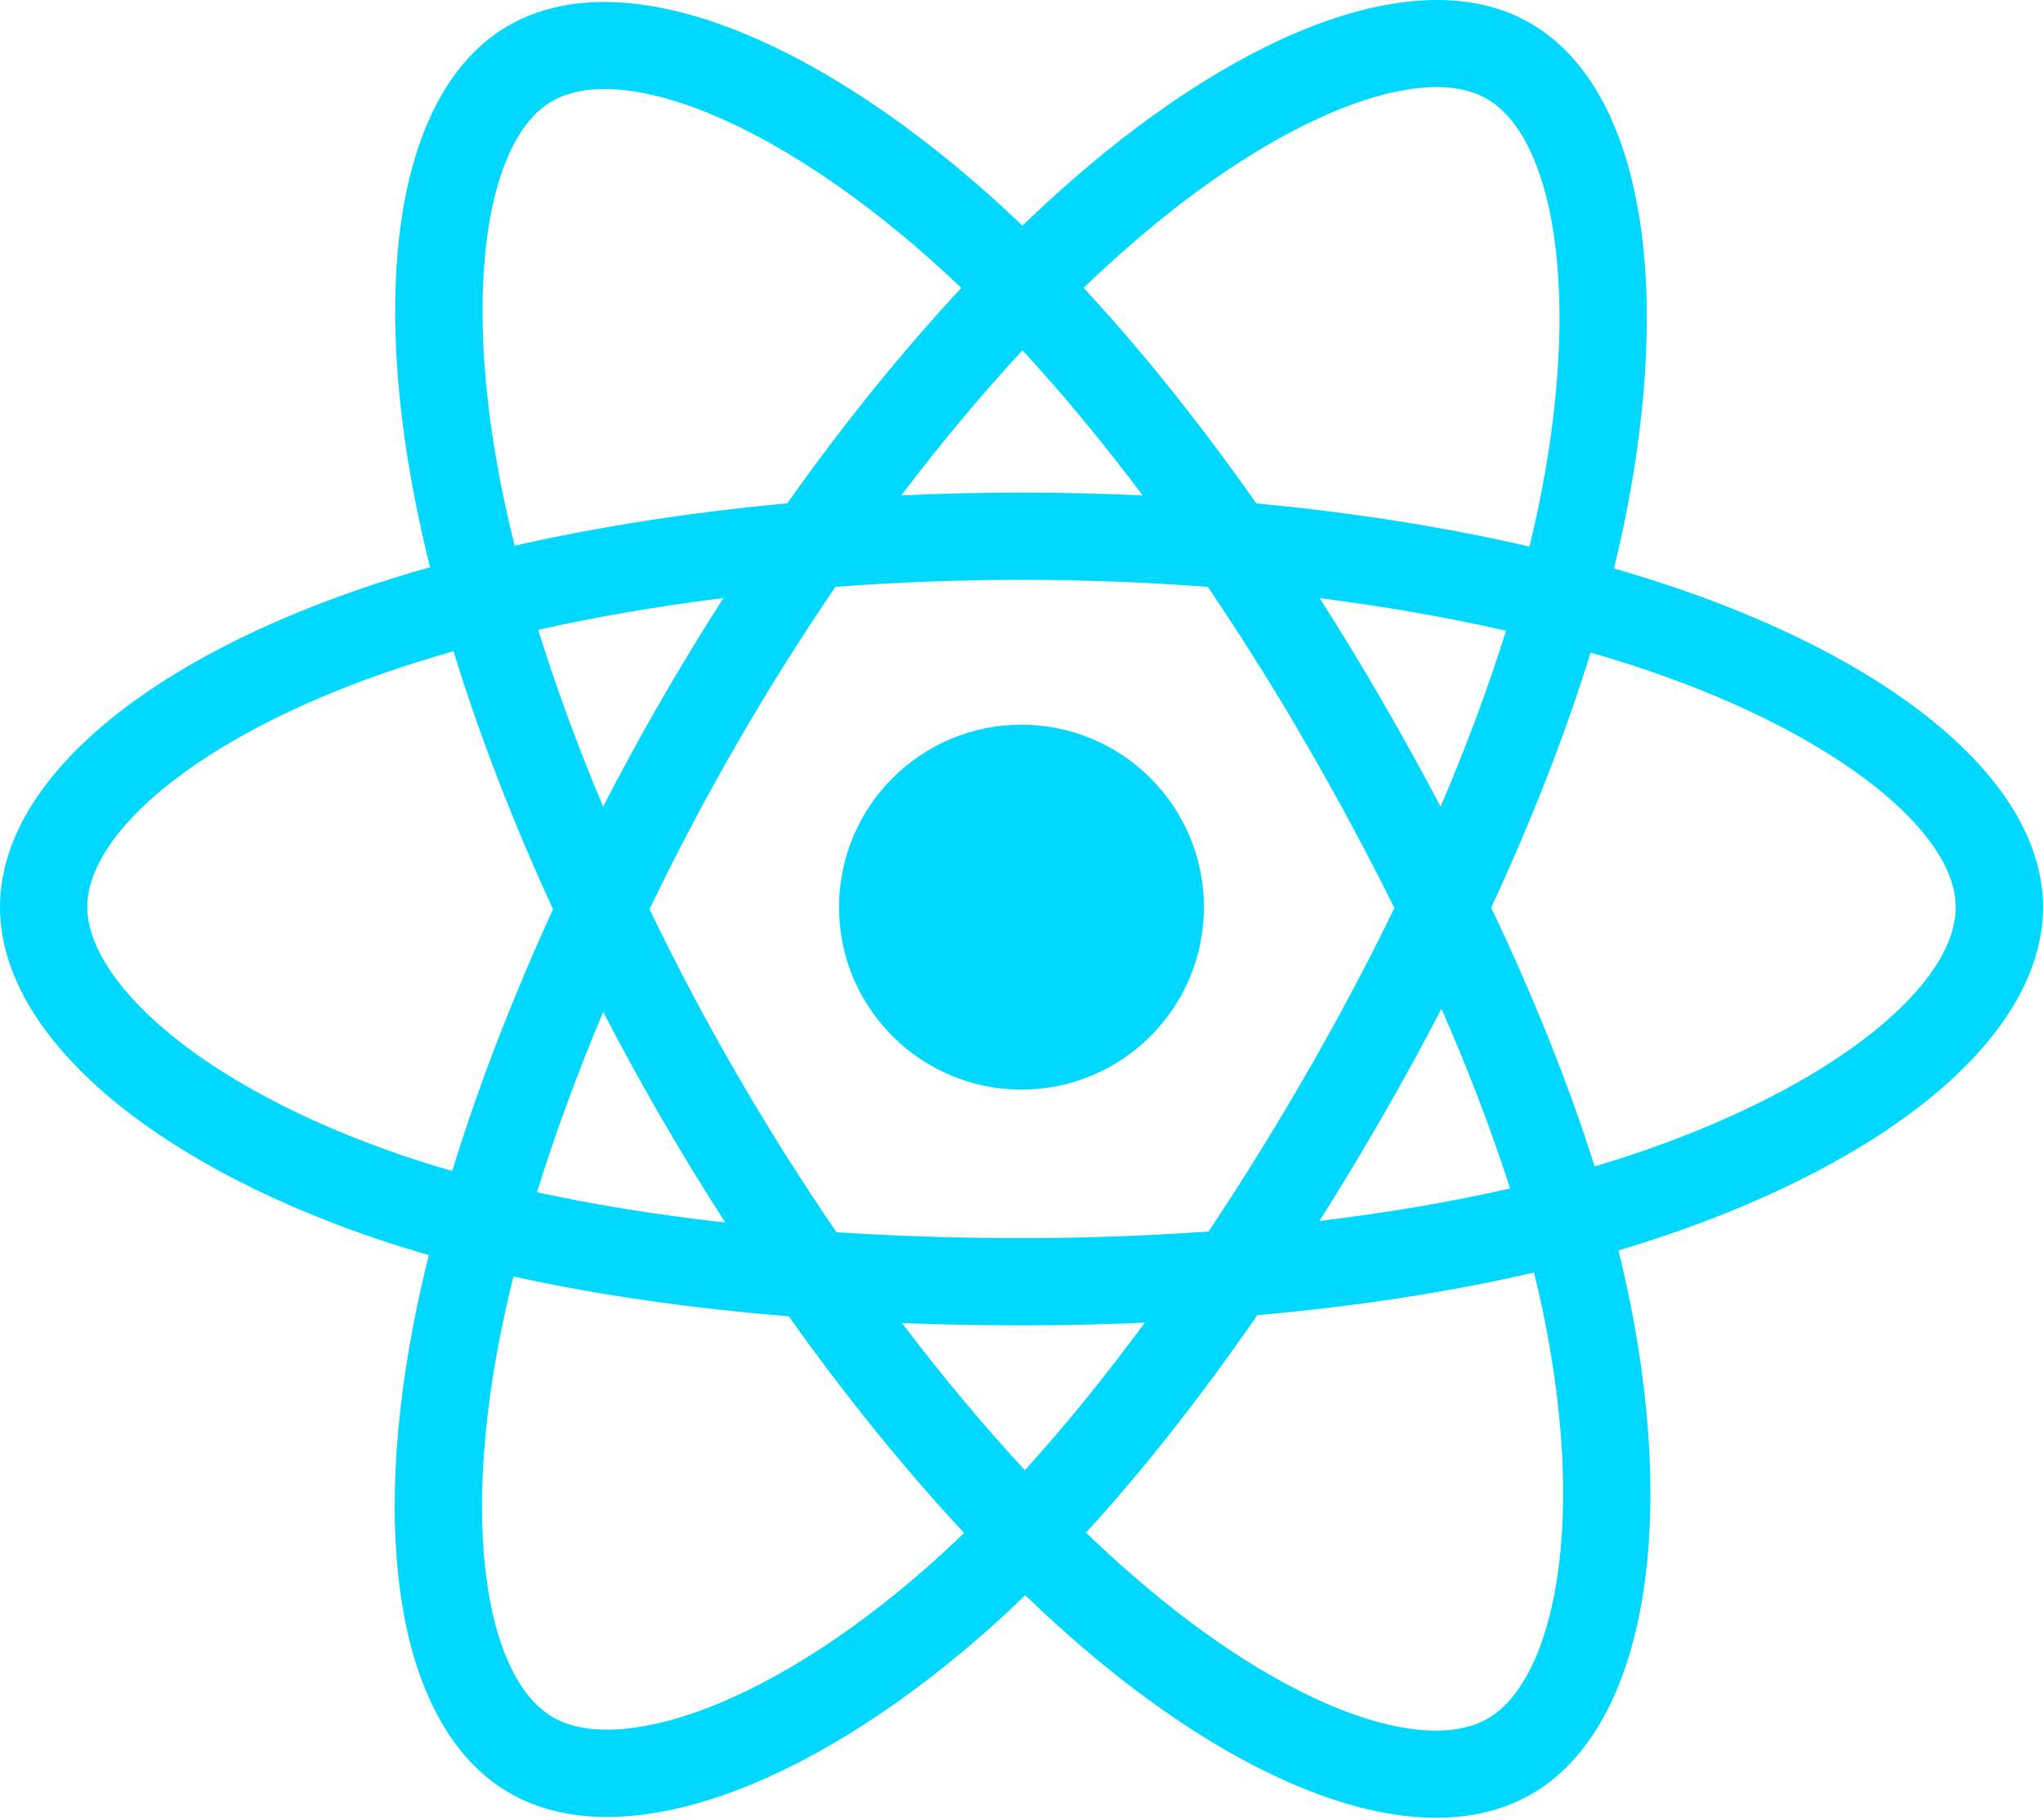
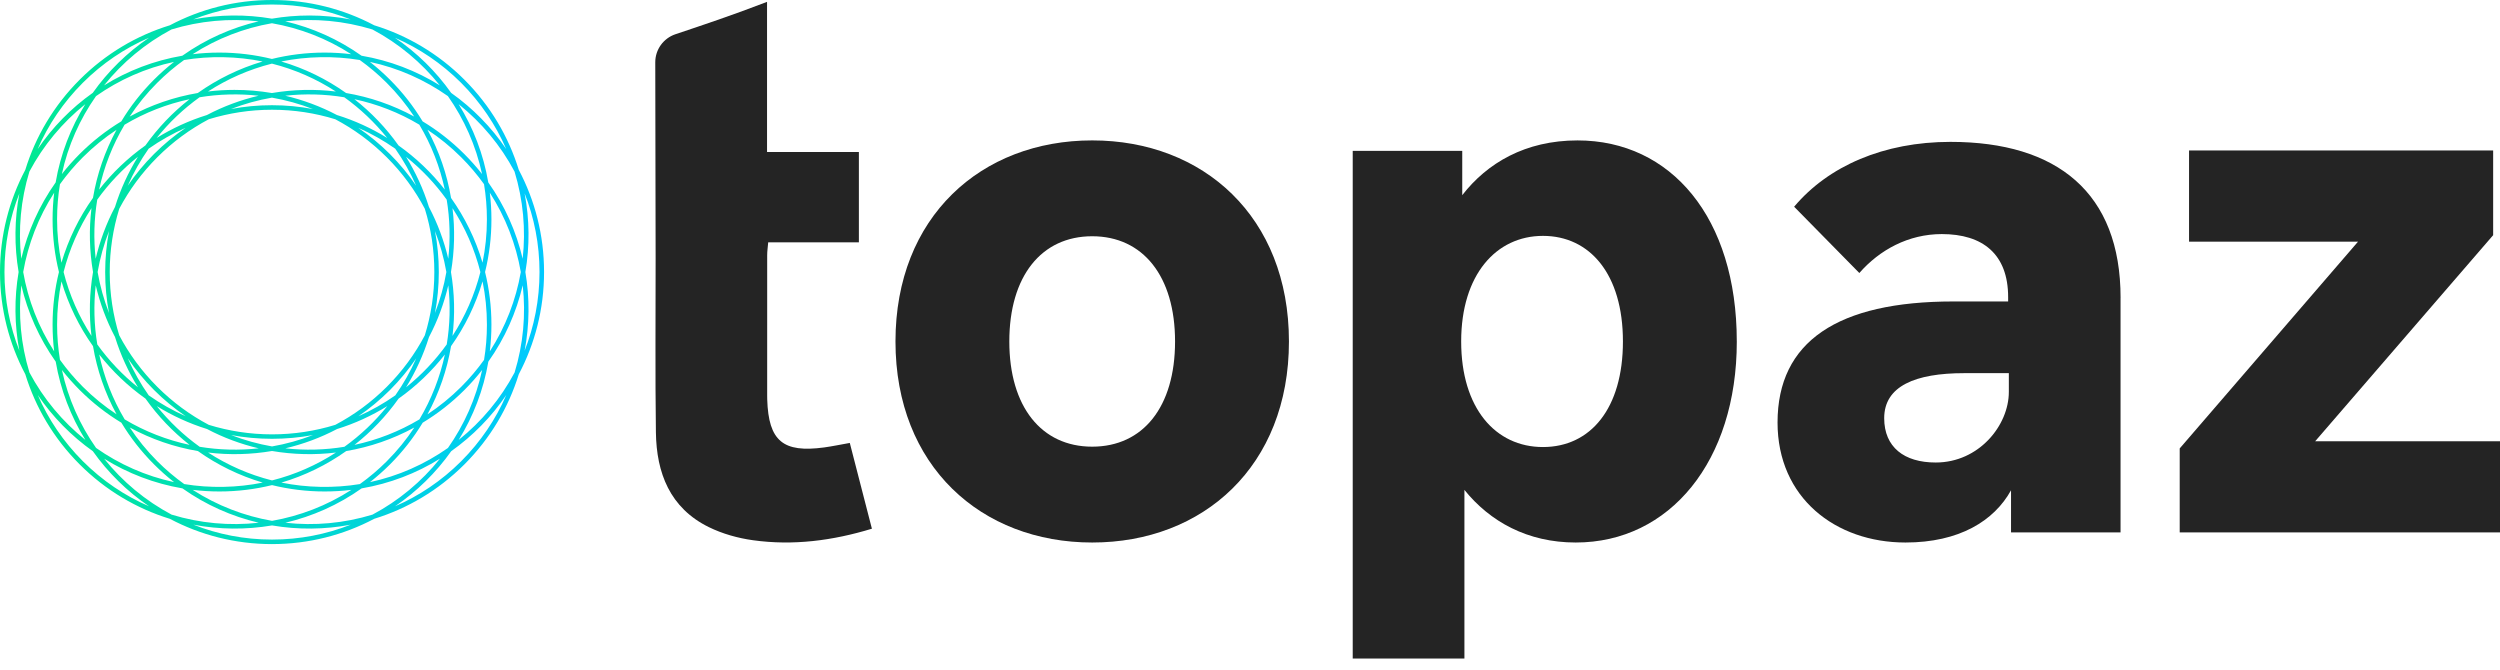
- <svg xmlns="http://www.w3.org/2000/svg" aria-hidden="true" role="img" class="iconify iconify--logos" width="35.93" height="32" preserveAspectRatio="xMidYMid meet" viewBox="0 0 256 228">
-   <path fill="#00D8FF" d="M210.483 73.824a171.49 171.49 0 0 0-8.24-2.597c.465-1.9.893-3.777 1.273-5.621c6.238-30.281 2.16-54.676-11.769-62.708c-13.355-7.7-35.196.329-57.254 19.526a171.23 171.23 0 0 0-6.375 5.848a155.866 155.866 0 0 0-4.241-3.917C100.759 3.829 77.587-4.822 63.673 3.233C50.33 10.957 46.379 33.89 51.995 62.588a170.974 170.974 0 0 0 1.892 8.48c-3.28.932-6.445 1.924-9.474 2.98C17.309 83.498 0 98.307 0 113.668c0 15.865 18.582 31.778 46.812 41.427a145.52 145.52 0 0 0 6.921 2.165a167.467 167.467 0 0 0-2.01 9.138c-5.354 28.2-1.173 50.591 12.134 58.266c13.744 7.926 36.812-.22 59.273-19.855a145.567 145.567 0 0 0 5.342-4.923a168.064 168.064 0 0 0 6.92 6.314c21.758 18.722 43.246 26.282 56.54 18.586c13.731-7.949 18.194-32.003 12.4-61.268a145.016 145.016 0 0 0-1.535-6.842c1.62-.48 3.21-.974 4.76-1.488c29.348-9.723 48.443-25.443 48.443-41.52c0-15.417-17.868-30.326-45.517-39.844Zm-6.365 70.984c-1.4.463-2.836.91-4.3 1.345c-3.24-10.257-7.612-21.163-12.963-32.432c5.106-11 9.31-21.767 12.459-31.957c2.619.758 5.16 1.557 7.61 2.4c23.69 8.156 38.14 20.213 38.14 29.504c0 9.896-15.606 22.743-40.946 31.14Zm-10.514 20.834c2.562 12.94 2.927 24.64 1.23 33.787c-1.524 8.219-4.59 13.698-8.382 15.893c-8.067 4.67-25.32-1.4-43.927-17.412a156.726 156.726 0 0 1-6.437-5.87c7.214-7.889 14.423-17.06 21.459-27.246c12.376-1.098 24.068-2.894 34.671-5.345a134.17 134.17 0 0 1 1.386 6.193ZM87.276 214.515c-7.882 2.783-14.16 2.863-17.955.675c-8.075-4.657-11.432-22.636-6.853-46.752a156.923 156.923 0 0 1 1.869-8.499c10.486 2.32 22.093 3.988 34.498 4.994c7.084 9.967 14.501 19.128 21.976 27.15a134.668 134.668 0 0 1-4.877 4.492c-9.933 8.682-19.886 14.842-28.658 17.94ZM50.35 144.747c-12.483-4.267-22.792-9.812-29.858-15.863c-6.35-5.437-9.555-10.836-9.555-15.216c0-9.322 13.897-21.212 37.076-29.293c2.813-.98 5.757-1.905 8.812-2.773c3.204 10.42 7.406 21.315 12.477 32.332c-5.137 11.18-9.399 22.249-12.634 32.792a134.718 134.718 0 0 1-6.318-1.979Zm12.378-84.26c-4.811-24.587-1.616-43.134 6.425-47.789c8.564-4.958 27.502 2.111 47.463 19.835a144.318 144.318 0 0 1 3.841 3.545c-7.438 7.987-14.787 17.08-21.808 26.988c-12.04 1.116-23.565 2.908-34.161 5.309a160.342 160.342 0 0 1-1.76-7.887Zm110.427 27.268a347.8 347.8 0 0 0-7.785-12.803c8.168 1.033 15.994 2.404 23.343 4.08c-2.206 7.072-4.956 14.465-8.193 22.045a381.151 381.151 0 0 0-7.365-13.322Zm-45.032-43.861c5.044 5.465 10.096 11.566 15.065 18.186a322.04 322.04 0 0 0-30.257-.006c4.974-6.559 10.069-12.652 15.192-18.18ZM82.802 87.83a323.167 323.167 0 0 0-7.227 13.238c-3.184-7.553-5.909-14.98-8.134-22.152c7.304-1.634 15.093-2.97 23.209-3.984a321.524 321.524 0 0 0-7.848 12.897Zm8.081 65.352c-8.385-.936-16.291-2.203-23.593-3.793c2.26-7.3 5.045-14.885 8.298-22.6a321.187 321.187 0 0 0 7.257 13.246c2.594 4.48 5.28 8.868 8.038 13.147Zm37.542 31.03c-5.184-5.592-10.354-11.779-15.403-18.433c4.902.192 9.899.29 14.978.29c5.218 0 10.376-.117 15.453-.343c-4.985 6.774-10.018 12.97-15.028 18.486Zm52.198-57.817c3.422 7.8 6.306 15.345 8.596 22.52c-7.422 1.694-15.436 3.058-23.88 4.071a382.417 382.417 0 0 0 7.859-13.026a347.403 347.403 0 0 0 7.425-13.565Zm-16.898 8.101a358.557 358.557 0 0 1-12.281 19.815a329.4 329.4 0 0 1-23.444.823c-7.967 0-15.716-.248-23.178-.732a310.202 310.202 0 0 1-12.513-19.846h.001a307.41 307.41 0 0 1-10.923-20.627a310.278 310.278 0 0 1 10.89-20.637l-.001.001a307.318 307.318 0 0 1 12.413-19.761c7.613-.576 15.42-.876 23.31-.876H128c7.926 0 15.743.303 23.354.883a329.357 329.357 0 0 1 12.335 19.695a358.489 358.489 0 0 1 11.036 20.54a329.472 329.472 0 0 1-11 20.722Zm22.56-122.124c8.572 4.944 11.906 24.881 6.52 51.026c-.344 1.668-.73 3.367-1.15 5.09c-10.622-2.452-22.155-4.275-34.23-5.408c-7.034-10.017-14.323-19.124-21.64-27.008a160.789 160.789 0 0 1 5.888-5.4c18.9-16.447 36.564-22.941 44.612-18.3ZM128 90.808c12.625 0 22.86 10.235 22.86 22.86s-10.235 22.86-22.86 22.86s-22.86-10.235-22.86-22.86s10.235-22.86 22.86-22.86Z" />
+ <svg xmlns="http://www.w3.org/2000/svg" width="168" height="45" viewBox="0 0 168 45" fill="none">
+   <path d="M60.176 22.946C60.176 14.569 65.938 9.435 73.396 9.435C80.855 9.435 86.617 14.567 86.617 22.946C86.617 31.325 80.854 36.457 73.396 36.457C65.939 36.457 60.176 31.323 60.176 22.946ZM78.964 22.946C78.964 18.564 76.81 15.876 73.395 15.876C69.98 15.876 67.826 18.564 67.826 22.946C67.826 27.328 69.982 30.016 73.395 30.016C76.808 30.016 78.964 27.352 78.964 22.946Z" fill="#242424" />
+   <path d="M116.713 22.946C116.713 30.984 112.211 36.457 105.89 36.457C102.646 36.457 100.127 35.052 98.409 32.922V44.253H90.903V10.138H98.263V13.116C99.934 10.961 102.499 9.436 106.011 9.436C112.281 9.436 116.712 14.617 116.712 22.947L116.713 22.946ZM109.061 22.946C109.061 18.418 106.835 15.851 103.687 15.851C100.54 15.851 98.191 18.465 98.191 22.946C98.191 27.426 100.491 30.041 103.687 30.041C106.884 30.041 109.061 27.45 109.061 22.946Z" fill="#242424" />
+   <path d="M142.501 20.016V35.779H135.141V32.947C134.003 35.005 131.654 36.457 128.046 36.457C123.349 36.457 119.451 33.454 119.451 28.394C119.451 22.946 123.495 20.258 131.266 20.258H134.947V19.968C134.947 17.063 133.227 15.73 130.492 15.73C128.241 15.73 126.304 16.796 124.947 18.346L120.566 13.892C122.866 11.155 126.594 9.534 131.073 9.534C138.24 9.534 142.503 12.948 142.503 20.018L142.501 20.016ZM134.995 25.076H131.993C128.7 25.076 126.618 25.949 126.618 28.103C126.618 30.041 127.949 31.081 130.08 31.081C132.984 31.081 134.994 28.587 134.994 26.335V25.076H134.995Z" fill="#242424" />
+   <path d="M146.474 30.137L158.46 16.239H147.104V10.113H167.54V15.803L155.579 29.653H168V35.779H146.476V30.137H146.474Z" fill="#242424" />
+   <path d="M57.106 29.764C57.606 31.707 58.087 33.572 58.592 35.529C55.941 36.336 53.298 36.678 50.605 36.304C49.59 36.164 48.551 35.873 47.635 35.423C45.019 34.138 44.113 31.786 44.077 29.052C44.024 25.149 44.06 21.245 44.058 17.34C44.058 17.072 44.039 8.129 44.034 4.183C44.034 3.33 44.579 2.574 45.388 2.301C47.379 1.632 49.112 1.06 51.545 0.125V10.215H57.717V16.285H51.623C51.594 16.635 51.555 16.885 51.555 17.136C51.551 20.288 51.553 23.439 51.554 26.593C51.554 26.679 51.554 26.766 51.558 26.853C51.648 29.632 52.611 30.444 55.388 30.067C55.929 29.993 56.462 29.879 57.109 29.765L57.106 29.764Z" fill="#242424" />
+   <path d="M18.281 36.564C15.803 36.564 13.464 35.95 11.412 34.864C9.194 34.181 7.107 32.962 5.355 31.209C3.602 29.457 2.383 27.369 1.7 25.15C0.614 23.098 0 20.76 0 18.282C0 15.804 0.614 13.467 1.7 11.414C2.383 9.195 3.602 7.109 5.355 5.355C7.107 3.602 9.194 2.383 11.412 1.7C13.465 0.614 15.803 0 18.281 0C20.759 0 23.098 0.614 25.149 1.7C27.367 2.383 29.454 3.602 31.207 5.355C32.959 7.107 34.178 9.195 34.862 11.414C35.947 13.467 36.561 15.804 36.561 18.282C36.561 20.76 35.947 23.098 34.862 25.15C34.178 27.368 32.959 29.456 31.207 31.208C29.454 32.96 27.367 34.179 25.149 34.863C23.096 35.948 20.759 36.563 18.281 36.563V36.564ZM12.993 35.258C14.631 35.904 16.416 36.26 18.281 36.26C20.146 36.26 21.93 35.904 23.569 35.258C21.825 35.591 20.03 35.608 18.281 35.309C16.531 35.608 14.737 35.59 12.993 35.258ZM19.174 35.128C21.135 35.347 23.132 35.165 25.033 34.582C26.789 33.65 28.33 32.367 29.562 30.826C27.982 31.806 26.203 32.495 24.302 32.819C22.729 33.933 20.984 34.703 19.174 35.128ZM11.529 34.582C13.429 35.165 15.428 35.347 17.388 35.128C15.579 34.703 13.834 33.933 12.26 32.819C10.359 32.495 8.58 31.806 7 30.826C8.233 32.367 9.774 33.65 11.529 34.582ZM12.951 32.919C14.596 33.98 16.413 34.675 18.281 35.001C20.148 34.675 21.965 33.98 23.61 32.919C23.022 32.991 22.424 33.027 21.816 33.027C20.597 33.027 19.413 32.878 18.281 32.599C17.148 32.878 15.963 33.027 14.745 33.027C14.138 33.027 13.539 32.99 12.951 32.919ZM30.321 30.321C29.296 31.769 28.014 33.026 26.545 34.024C28.162 33.323 29.674 32.313 30.993 30.994C32.311 29.675 33.322 28.162 34.022 26.545C33.024 28.014 31.768 29.296 30.32 30.321H30.321ZM2.539 26.545C3.239 28.162 4.25 29.674 5.569 30.994C6.888 32.313 8.401 33.323 10.016 34.024C8.547 33.026 7.266 31.769 6.24 30.321C4.792 29.296 3.535 28.014 2.538 26.545H2.539ZM18.909 32.43C20.608 32.778 22.461 32.815 24.184 32.53C24.819 32.075 25.425 31.564 25.994 30.994C26.698 30.289 27.314 29.529 27.842 28.729C26.398 29.515 24.849 30.043 23.264 30.312C21.954 31.243 20.486 31.964 18.909 32.43ZM12.38 32.53C14.102 32.815 15.954 32.778 17.655 32.43C16.078 31.964 14.61 31.243 13.3 30.312C11.716 30.043 10.166 29.515 8.722 28.729C9.25 29.529 9.867 30.289 10.57 30.994C11.14 31.564 11.746 32.075 12.38 32.53ZM28.405 28.405C27.802 29.404 27.069 30.346 26.208 31.208C25.778 31.637 25.328 32.035 24.862 32.4C26.777 31.988 28.552 31.194 30.103 30.103C31.194 28.552 31.988 26.776 32.4 24.862C32.035 25.329 31.637 25.778 31.208 26.208C30.346 27.069 29.404 27.802 28.405 28.405ZM6.458 30.103C8.009 31.194 9.784 31.988 11.699 32.4C11.232 32.035 10.783 31.637 10.354 31.208C9.492 30.346 8.76 29.404 8.156 28.405C7.157 27.802 6.215 27.069 5.353 26.208C4.924 25.778 4.526 25.329 4.161 24.862C4.574 26.777 5.367 28.552 6.457 30.103H6.458ZM13.986 30.412C15.289 31.255 16.737 31.896 18.281 32.285C19.826 31.895 21.273 31.255 22.575 30.41C21.148 30.584 19.7 30.549 18.281 30.307C16.862 30.549 15.414 30.584 13.986 30.41V30.412ZM19.174 30.128C20.494 30.274 21.831 30.241 23.145 30.024C24.226 29.248 25.196 28.328 26.026 27.29C24.98 27.938 23.848 28.459 22.65 28.831C21.541 29.415 20.371 29.847 19.174 30.128ZM13.418 30.024C14.731 30.241 16.068 30.274 17.388 30.128C16.19 29.847 15.022 29.415 13.913 28.831C12.715 28.459 11.584 27.938 10.537 27.29C11.367 28.327 12.337 29.248 13.418 30.024ZM15.529 29.235C16.422 29.582 17.347 29.838 18.281 30C19.216 29.838 20.139 29.582 21.032 29.235C19.248 29.572 17.312 29.572 15.527 29.235H15.529ZM8.379 28.184C9.748 29.001 11.222 29.571 12.741 29.896C11.61 29.009 10.609 27.962 9.777 26.786C8.602 25.953 7.553 24.954 6.667 23.822C6.992 25.339 7.562 26.815 8.379 28.184ZM26.786 26.786C25.953 27.96 24.954 29.009 23.822 29.896C25.339 29.572 26.815 29.001 28.184 28.184C29 26.815 29.571 25.339 29.896 23.822C29.009 24.953 27.962 25.953 26.786 26.786ZM32.817 24.302C32.493 26.203 31.804 27.981 30.824 29.562C32.366 28.33 33.648 26.789 34.581 25.033C35.163 23.134 35.345 21.135 35.127 19.174C34.702 20.984 33.932 22.729 32.817 24.302ZM1.98 25.033C2.913 26.789 4.197 28.33 5.737 29.562C4.757 27.982 4.068 26.205 3.744 24.304C2.629 22.731 1.859 20.986 1.434 19.176C1.216 21.137 1.398 23.134 1.98 25.035V25.033ZM14.028 28.549C15.373 28.965 16.802 29.189 18.281 29.189C19.759 29.189 21.188 28.965 22.533 28.549C23.778 27.892 24.946 27.04 25.992 25.994C27.039 24.947 27.891 23.78 28.548 22.535C28.964 21.189 29.187 19.761 29.187 18.282C29.187 16.803 28.964 15.373 28.548 14.029C27.891 12.784 27.039 11.617 25.992 10.57C24.946 9.524 23.778 8.672 22.533 8.015C21.188 7.599 19.759 7.375 18.281 7.375C16.802 7.375 15.373 7.599 14.028 8.015C12.783 8.672 11.615 9.524 10.569 10.57C9.523 11.617 8.671 12.784 8.013 14.029C7.598 15.375 7.374 16.803 7.374 18.282C7.374 19.761 7.598 21.189 8.013 22.535C8.671 23.78 9.523 24.947 10.569 25.994C11.615 27.04 12.783 27.892 14.028 28.549ZM27.971 24.08C27.46 24.831 26.872 25.543 26.208 26.209C25.543 26.873 24.829 27.463 24.079 27.973C24.957 27.586 25.789 27.114 26.566 26.568C27.112 25.791 27.584 24.958 27.971 24.08ZM9.994 26.568C10.771 27.114 11.603 27.585 12.481 27.973C11.731 27.461 11.018 26.873 10.352 26.209C9.688 25.545 9.099 24.831 8.589 24.08C8.975 24.958 9.447 25.791 9.994 26.568ZM30.31 23.264C30.042 24.849 29.514 26.398 28.727 27.842C29.528 27.314 30.288 26.697 30.993 25.994C31.562 25.424 32.074 24.818 32.528 24.184C32.656 23.414 32.721 22.624 32.721 21.817C32.721 20.821 32.62 19.848 32.427 18.909C31.961 20.486 31.24 21.955 30.309 23.264H30.31ZM4.032 24.183C4.486 24.818 4.998 25.422 5.567 25.992C6.272 26.697 7.032 27.312 7.833 27.841C7.046 26.397 6.518 24.849 6.25 23.263C5.319 21.952 4.597 20.485 4.132 18.907C3.939 19.847 3.837 20.82 3.837 21.816C3.837 22.621 3.904 23.413 4.03 24.183H4.032ZM6.537 23.145C7.313 24.226 8.234 25.196 9.271 26.026C8.623 24.981 8.102 23.848 7.73 22.65C7.146 21.54 6.714 20.371 6.433 19.173C6.286 20.494 6.321 21.83 6.537 23.143V23.145ZM28.829 22.65C28.456 23.846 27.935 24.979 27.288 26.026C28.324 25.196 29.246 24.226 30.021 23.145C30.238 21.831 30.273 20.494 30.125 19.174C29.845 20.372 29.413 21.541 28.829 22.651V22.65ZM32.596 18.281C32.876 19.413 33.024 20.599 33.024 21.816C33.024 22.423 32.988 23.022 32.916 23.61C33.978 21.965 34.673 20.148 34.998 18.281C34.673 16.413 33.978 14.596 32.916 12.951C32.988 13.539 33.024 14.138 33.024 14.745C33.024 15.964 32.876 17.148 32.596 18.281ZM1.559 18.281C1.884 20.148 2.579 21.965 3.641 23.61C3.569 23.022 3.533 22.423 3.533 21.816C3.533 20.597 3.681 19.413 3.961 18.281C3.681 17.148 3.533 15.964 3.533 14.745C3.533 14.138 3.569 13.539 3.641 12.951C2.579 14.596 1.884 16.413 1.559 18.281ZM35.305 18.281C35.604 20.03 35.586 21.823 35.254 23.569C35.9 21.93 36.255 20.146 36.255 18.281C36.255 16.416 35.9 14.631 35.254 12.993C35.587 14.737 35.604 16.531 35.305 18.281ZM1.302 12.993C0.656 14.631 0.3 16.414 0.3 18.281C0.3 20.147 0.656 21.93 1.302 23.569C0.969 21.825 0.952 20.03 1.251 18.281C0.952 16.531 0.97 14.738 1.302 12.993ZM30.305 18.281C30.546 19.7 30.581 21.148 30.407 22.575C31.251 21.271 31.892 19.825 32.282 18.281C31.892 16.735 31.253 15.289 30.407 13.986C30.581 15.414 30.546 16.862 30.305 18.281ZM4.273 18.281C4.664 19.826 5.303 21.273 6.148 22.575C5.974 21.148 6.009 19.7 6.251 18.281C6.009 16.862 5.974 15.414 6.148 13.986C5.305 15.29 4.664 16.737 4.273 18.281ZM6.56 18.281C6.722 19.216 6.978 20.139 7.325 21.034C7.156 20.142 7.068 19.221 7.068 18.281C7.068 17.34 7.157 16.42 7.325 15.528C6.978 16.422 6.722 17.344 6.56 18.281ZM29.23 15.528C29.4 16.42 29.488 17.34 29.488 18.281C29.488 19.221 29.398 20.142 29.23 21.034C29.578 20.14 29.834 19.216 29.996 18.281C29.834 17.345 29.578 16.422 29.23 15.528ZM30.307 13.297C31.238 14.607 31.96 16.075 32.425 17.652C32.619 16.713 32.72 15.74 32.72 14.744C32.72 13.938 32.653 13.147 32.527 12.377C32.072 11.742 31.561 11.137 30.991 10.568C30.287 9.863 29.526 9.247 28.726 8.719C29.512 10.163 30.041 11.711 30.309 13.297H30.307ZM4.029 12.378C3.901 13.148 3.836 13.939 3.836 14.745C3.836 15.742 3.937 16.714 4.13 17.654C4.596 16.076 5.317 14.607 6.248 13.298C6.516 11.714 7.045 10.165 7.831 8.721C7.031 9.249 6.271 9.866 5.566 10.569C4.996 11.139 4.485 11.745 4.03 12.378H4.029ZM32.813 12.259C33.928 13.832 34.698 15.576 35.123 17.387C35.341 15.426 35.159 13.429 34.577 11.529C33.644 9.774 32.36 8.233 30.82 7C31.8 8.58 32.489 10.359 32.813 12.26V12.259ZM1.976 11.528C1.394 13.428 1.212 15.425 1.43 17.386C1.855 15.576 2.625 13.831 3.74 12.258C4.064 10.356 4.753 8.579 5.733 6.999C4.193 8.231 2.909 9.773 1.976 11.528ZM28.826 13.91C29.41 15.02 29.842 16.189 30.123 17.387C30.27 16.065 30.235 14.73 30.018 13.416C29.243 12.335 28.322 11.365 27.285 10.536C27.932 11.581 28.453 12.713 28.826 13.911V13.91ZM6.535 13.416C6.318 14.73 6.283 16.067 6.43 17.387C6.711 16.189 7.143 15.02 7.727 13.91C8.099 12.712 8.621 11.581 9.268 10.534C8.231 11.364 7.31 12.335 6.535 13.415V13.416ZM26.78 9.775C27.955 10.608 29.004 11.607 29.89 12.74C29.565 11.222 28.995 9.746 28.178 8.377C26.809 7.56 25.335 6.99 23.816 6.665C24.947 7.552 25.948 8.6 26.78 9.774V9.775ZM8.373 8.377C7.557 9.746 6.986 11.222 6.661 12.74C7.548 11.608 8.596 10.608 9.771 9.775C10.604 8.601 11.603 7.552 12.736 6.667C11.218 6.99 9.742 7.562 8.373 8.379V8.377ZM24.073 8.589C24.823 9.1 25.536 9.688 26.202 10.352C26.866 11.017 27.456 11.731 27.966 12.48C27.579 11.601 27.107 10.769 26.561 9.992C25.784 9.446 24.951 8.975 24.073 8.589ZM9.989 9.992C9.443 10.769 8.972 11.601 8.584 12.48C9.096 11.729 9.684 11.017 10.348 10.352C11.012 9.688 11.727 9.099 12.477 8.589C11.599 8.975 10.766 9.446 9.989 9.992ZM28.399 8.155C29.398 8.758 30.341 9.491 31.202 10.352C31.632 10.782 32.029 11.23 32.395 11.697C31.982 9.782 31.189 8.008 30.098 6.457C28.547 5.366 26.772 4.572 24.857 4.159C25.322 4.525 25.773 4.922 26.202 5.352C27.064 6.214 27.796 7.156 28.399 8.155ZM6.453 6.457C5.362 8.008 4.568 9.782 4.157 11.697C4.522 11.23 4.92 10.782 5.349 10.352C6.211 9.491 7.153 8.758 8.152 8.155C8.755 7.156 9.488 6.214 10.349 5.352C10.779 4.922 11.228 4.525 11.695 4.159C9.78 4.572 8.005 5.366 6.454 6.457H6.453ZM10.01 2.536C8.394 3.237 6.882 4.247 5.563 5.566C4.244 6.885 3.234 8.398 2.532 10.014C3.53 8.546 4.786 7.264 6.234 6.239C7.26 4.79 8.541 3.534 10.01 2.536ZM30.314 6.239C31.762 7.264 33.019 8.546 34.017 10.014C33.316 8.398 32.306 6.886 30.987 5.566C29.668 4.247 28.155 3.237 26.54 2.536C28.009 3.534 29.29 4.79 30.316 6.239H30.314ZM22.643 7.73C23.841 8.102 24.972 8.623 26.019 9.271C25.189 8.234 24.219 7.313 23.138 6.537C21.825 6.321 20.488 6.286 19.167 6.433C20.365 6.714 21.534 7.146 22.643 7.73ZM13.41 6.537C12.328 7.313 11.358 8.234 10.529 9.271C11.574 8.623 12.706 8.102 13.904 7.73C15.013 7.146 16.183 6.714 17.38 6.433C16.06 6.286 14.723 6.321 13.41 6.537ZM23.256 6.25C24.84 6.518 26.39 7.046 27.834 7.833C27.306 7.032 26.689 6.272 25.985 5.567C25.416 4.997 24.81 4.486 24.176 4.032C22.454 3.747 20.6 3.783 18.9 4.132C20.478 4.597 21.947 5.319 23.256 6.25ZM12.371 4.032C11.736 4.486 11.13 4.997 10.562 5.567C9.857 6.272 9.242 7.032 8.714 7.833C10.158 7.046 11.707 6.518 13.291 6.25C14.602 5.32 16.071 4.597 17.647 4.132C15.947 3.783 14.095 3.747 12.371 4.032ZM18.274 7.07C19.215 7.07 20.134 7.159 21.025 7.327C20.132 6.979 19.208 6.724 18.274 6.561C17.338 6.724 16.416 6.979 15.522 7.327C16.414 7.157 17.334 7.07 18.274 7.07ZM15.774 6.041C16.61 6.041 17.447 6.112 18.274 6.252C19.693 6.011 21.141 5.976 22.568 6.15C21.266 5.306 19.818 4.665 18.274 4.275C16.73 4.665 15.282 5.305 13.979 6.148C14.576 6.076 15.175 6.04 15.774 6.04V6.041ZM11.522 1.98C9.767 2.913 8.226 4.196 6.993 5.737C8.573 4.757 10.352 4.068 12.253 3.744C13.826 2.628 15.572 1.858 17.381 1.434C15.422 1.217 13.424 1.398 11.522 1.98ZM24.295 3.744C26.197 4.068 27.976 4.757 29.556 5.737C28.323 4.196 26.782 2.913 25.026 1.98C23.127 1.398 21.128 1.216 19.167 1.434C20.977 1.859 22.722 2.629 24.295 3.744ZM14.738 3.534C15.957 3.534 17.141 3.683 18.274 3.962C19.406 3.683 20.592 3.534 21.809 3.534C22.416 3.534 23.015 3.57 23.603 3.643C21.958 2.581 20.142 1.886 18.274 1.561C16.406 1.886 14.589 2.581 12.944 3.643C13.532 3.57 14.131 3.534 14.738 3.534ZM20.774 1.041C21.708 1.041 22.642 1.128 23.562 1.305C21.923 0.659 20.139 0.303 18.274 0.303C16.409 0.303 14.624 0.659 12.986 1.305C14.73 0.971 16.524 0.955 18.274 1.254C19.101 1.112 19.937 1.042 20.774 1.042V1.041Z" fill="url(#paint0_linear_2873_108263)" />
+   <defs>
+     <linearGradient id="paint0_linear_2873_108263" x1="-0.001" y1="18.283" x2="36.561" y2="18.283" gradientUnits="userSpaceOnUse">
+       <stop offset="0.03" stop-color="#00E991" />
+       <stop offset="1" stop-color="#00C9FF" />
+     </linearGradient>
+   </defs>
</svg>
